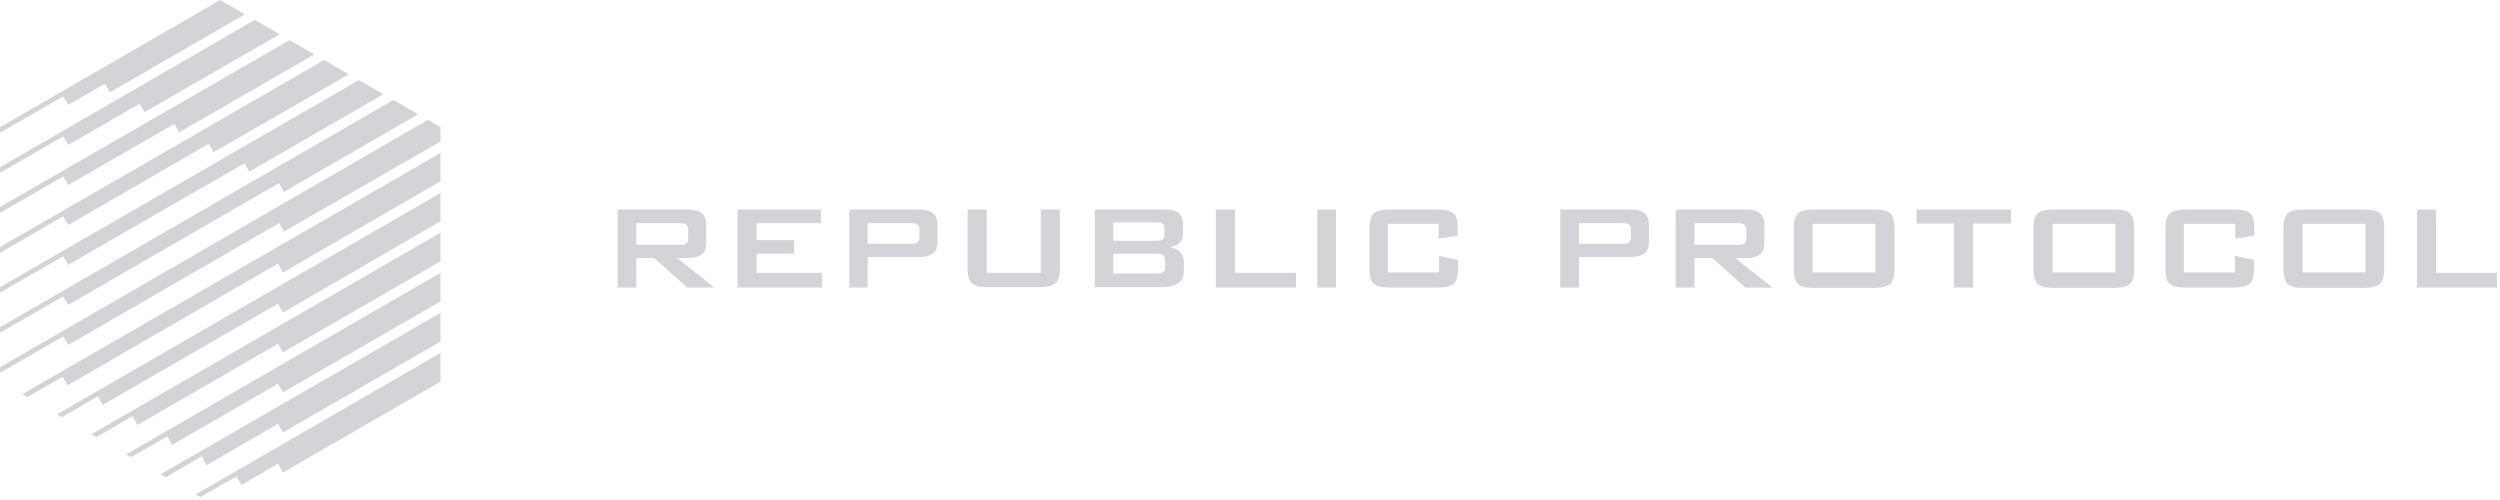
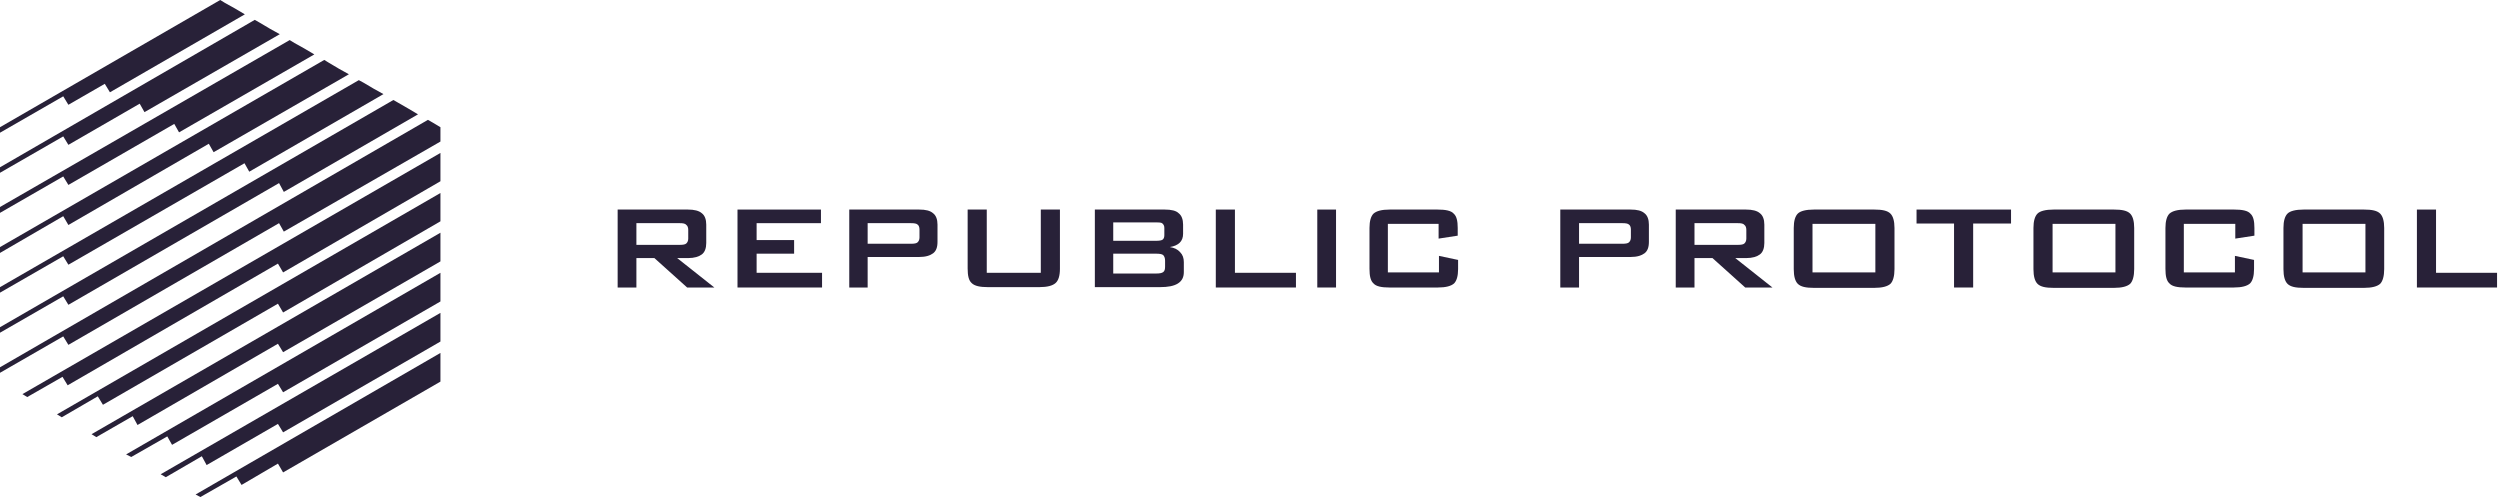
<svg xmlns="http://www.w3.org/2000/svg" width="220px" height="44px" viewBox="0 0 220 44" version="1.1">
  <g id="Designs" stroke="none" stroke-width="1" fill="none" fill-rule="evenodd">
-     <g id="Home" transform="translate(-610, -4064)" fill="#D4D3D7">
+     <g id="Home" transform="translate(-610, -4064)" fill="#282138">
      <g id="JOIN-THE-WBTC-COMMUNITY" transform="translate(0, 3815)">
        <g id="SECTION---JOIN-THE-WBTC-COMMUNITY" transform="translate(130, 85)">
          <g id="Logo-Compound-(grey)" transform="translate(480, 136)">
            <g id="Republic-Protocol-Logo" transform="translate(0, 28)">
              <g id="Group">
                <polygon id="Path" points="6.018 9.221 9.221 7.376 9.674 8.121 21.547 1.262 20.674 0.744 19.8 0.259 19.379 0 0 11.194 0 11.679 5.565 8.476" />
                <polygon id="Path" points="6.018 16.274 15.335 10.903 15.756 11.647 27.662 4.788 26.788 4.271 25.915 3.785 25.494 3.526 0 18.215 0 18.732 5.565 15.529" />
                <polygon id="Path" points="6.018 19.8 18.376 12.65 18.797 13.394 30.703 6.535 29.829 6.05 28.956 5.532 28.535 5.274 0 21.741 0 22.259 5.565 19.024" />
                <polygon id="Path" points="6.018 23.294 21.515 14.365 21.935 15.109 33.744 8.282 32.871 7.797 31.997 7.279 31.576 7.053 0 25.268 0 25.753 5.565 22.55" />
                <polygon id="Path" points="6.018 26.821 24.556 16.112 24.976 16.888 36.785 10.062 35.912 9.544 35.071 9.059 34.618 8.8 0 28.794 0 29.279 5.565 26.076" />
                <polygon id="Path" points="38.112 10.806 37.659 10.547 0 32.321 0 32.806 5.565 29.603 6.018 30.347 24.556 19.638 24.976 20.382 38.759 12.456 38.759 11.453 38.759 11.194" />
                <polygon id="Path" points="2.394 34.941 5.5 33.162 5.953 33.906 24.459 23.197 24.912 23.974 38.759 15.95 38.759 14.947 38.759 13.944 38.759 13.459 1.974 34.682" />
                <polyline id="Path" points="24.459 26.724 24.912 27.5 38.759 19.476 38.759 18.474 38.759 17.471 38.759 16.985 5.015 36.462 5.435 36.721 8.606 34.876 9.059 35.621" />
                <polygon id="Path" points="8.476 38.468 11.679 36.624 12.1 37.4 24.459 30.25 24.912 30.994 38.759 23.003 38.759 22 38.759 20.997 38.759 20.479 8.056 38.209" />
                <polygon id="Path" points="11.55 40.215 14.721 38.403 15.141 39.147 24.459 33.776 24.912 34.521 38.759 26.529 38.759 25.526 38.759 24.524 38.759 24.006 11.097 39.988" />
                <polygon id="Path" points="14.138 41.735 14.591 41.994 17.762 40.15 18.182 40.926 24.459 37.303 24.912 38.047 38.759 30.056 38.759 29.053 38.759 28.018 38.759 27.532" />
                <polygon id="Path" points="17.632 43.741 20.803 41.929 21.256 42.674 24.459 40.797 24.912 41.574 38.759 33.582 38.759 32.547 38.759 31.544 38.759 31.059 17.212 43.515" />
                <polygon id="Path" points="24.621 3.009 23.747 2.524 23.747 2.524 22.874 2.006 22.421 1.747 0 14.721 0 15.206 5.565 12.003 6.018 12.747 12.294 9.124 12.715 9.868" />
              </g>
              <g id="Group" transform="translate(54.35294, 18.44118)">
                <path d="M0,6.859 L0,0 L6.179,0 C6.729,0 7.15,0.097 7.409,0.324 C7.668,0.518 7.797,0.874 7.797,1.326 L7.797,2.944 C7.797,3.397 7.668,3.753 7.409,3.947 C7.15,4.141 6.762,4.271 6.179,4.271 L5.241,4.271 L8.509,6.859 L6.115,6.859 L3.235,4.271 L1.65,4.271 L1.65,6.859 L0,6.859 Z M5.468,1.197 L1.65,1.197 L1.65,3.106 L5.468,3.106 C5.759,3.106 5.953,3.074 6.05,2.976 C6.147,2.879 6.212,2.75 6.212,2.556 L6.212,1.779 C6.212,1.585 6.147,1.424 6.05,1.359 C5.953,1.229 5.759,1.197 5.468,1.197 Z" id="Shape" fill-rule="nonzero" />
                <polygon id="Path" points="10.547 6.859 10.547 0 17.891 0 17.891 1.197 12.229 1.197 12.229 2.685 15.529 2.685 15.529 3.882 12.229 3.882 12.229 5.565 17.988 5.565 17.988 6.859" />
                <path d="M20.382,6.859 L20.382,0 L26.529,0 C27.112,0 27.5,0.097 27.759,0.324 C28.018,0.518 28.147,0.874 28.147,1.326 L28.147,2.847 C28.147,3.332 28.018,3.656 27.759,3.85 C27.5,4.044 27.112,4.174 26.529,4.174 L22,4.174 L22,6.859 L20.382,6.859 Z M25.818,1.197 L22,1.197 L22,3.009 L25.818,3.009 C26.109,3.009 26.303,2.976 26.4,2.879 C26.497,2.782 26.562,2.653 26.562,2.459 L26.562,1.747 C26.562,1.553 26.497,1.391 26.4,1.326 C26.303,1.229 26.109,1.197 25.818,1.197 Z" id="Shape" fill-rule="nonzero" />
                <path d="M32.482,0 L32.482,5.565 L37.238,5.565 L37.238,0 L38.921,0 L38.921,5.209 C38.921,5.824 38.791,6.244 38.532,6.471 C38.274,6.697 37.821,6.826 37.109,6.826 L32.579,6.826 C31.9,6.826 31.415,6.729 31.156,6.471 C30.897,6.244 30.8,5.824 30.8,5.176 L30.8,0 L32.482,0 Z" id="Path" />
                <path d="M41.994,6.859 L41.994,0 L48.141,0 C48.724,0 49.144,0.097 49.371,0.324 C49.629,0.518 49.759,0.874 49.759,1.326 L49.759,2.135 C49.759,2.459 49.662,2.718 49.468,2.912 C49.274,3.106 48.982,3.235 48.594,3.3 C48.982,3.365 49.274,3.494 49.5,3.753 C49.726,3.979 49.824,4.271 49.824,4.626 L49.824,5.5 C49.824,5.953 49.662,6.276 49.306,6.503 C48.95,6.729 48.432,6.826 47.721,6.826 L41.994,6.826 L41.994,6.859 Z M47.365,1.132 L43.612,1.132 L43.612,2.75 L47.365,2.75 C47.656,2.75 47.85,2.718 47.947,2.653 C48.044,2.588 48.109,2.459 48.109,2.265 L48.109,1.618 C48.109,1.424 48.044,1.326 47.947,1.229 C47.85,1.132 47.656,1.132 47.365,1.132 Z M47.365,3.882 L43.612,3.882 L43.612,5.629 L47.365,5.629 C47.688,5.629 47.882,5.597 48.012,5.5 C48.141,5.403 48.174,5.241 48.174,5.015 L48.174,4.497 C48.174,4.271 48.109,4.109 48.012,4.012 C47.915,3.915 47.688,3.882 47.365,3.882 Z" id="Shape" fill-rule="nonzero" />
                <polygon id="Path" points="52.638 6.859 52.638 0 54.321 0 54.321 5.565 59.691 5.565 59.691 6.859" />
                <polygon id="Path" points="61.568 6.859 61.568 0 63.218 0 63.218 6.859" />
                <path d="M72.276,1.262 L67.779,1.262 L67.779,5.532 L72.276,5.532 L72.276,4.076 L73.959,4.432 L73.959,5.241 C73.959,5.856 73.829,6.276 73.603,6.503 C73.344,6.729 72.891,6.859 72.179,6.859 L67.909,6.859 C67.229,6.859 66.744,6.762 66.518,6.503 C66.259,6.276 66.162,5.856 66.162,5.209 L66.162,1.618 C66.162,1.003 66.291,0.582 66.518,0.356 C66.776,0.129 67.229,0 67.941,0 L72.147,0 C72.859,0 73.344,0.097 73.571,0.356 C73.829,0.582 73.926,1.003 73.926,1.618 L73.926,2.297 L72.244,2.556 L72.244,1.262 L72.276,1.262 Z" id="Path" />
                <path d="M82.953,6.859 L82.953,0 L89.132,0 C89.715,0 90.103,0.097 90.362,0.324 C90.621,0.518 90.75,0.874 90.75,1.326 L90.75,2.847 C90.75,3.332 90.621,3.656 90.362,3.85 C90.103,4.044 89.715,4.174 89.132,4.174 L84.603,4.174 L84.603,6.859 L82.953,6.859 Z M88.421,1.197 L84.603,1.197 L84.603,3.009 L88.421,3.009 C88.712,3.009 88.906,2.976 89.003,2.879 C89.1,2.782 89.165,2.653 89.165,2.459 L89.165,1.747 C89.165,1.553 89.1,1.391 89.003,1.326 C88.906,1.229 88.712,1.197 88.421,1.197 Z" id="Shape" fill-rule="nonzero" />
                <path d="M93.112,6.859 L93.112,0 L99.291,0 C99.841,0 100.262,0.097 100.521,0.324 C100.779,0.518 100.909,0.874 100.909,1.326 L100.909,2.944 C100.909,3.397 100.779,3.753 100.521,3.947 C100.262,4.141 99.874,4.271 99.291,4.271 L98.353,4.271 L101.621,6.859 L99.226,6.859 L96.347,4.271 L94.762,4.271 L94.762,6.859 L93.112,6.859 Z M98.579,1.197 L94.762,1.197 L94.762,3.106 L98.579,3.106 C98.871,3.106 99.065,3.074 99.162,2.976 C99.259,2.879 99.324,2.75 99.324,2.556 L99.324,1.779 C99.324,1.585 99.259,1.424 99.162,1.359 C99.065,1.229 98.871,1.197 98.579,1.197 Z" id="Shape" fill-rule="nonzero" />
                <path d="M103.497,1.618 C103.497,1.003 103.626,0.582 103.853,0.356 C104.079,0.129 104.565,0 105.276,0 L110.582,0 C111.294,0 111.747,0.097 112.006,0.356 C112.232,0.582 112.362,1.003 112.362,1.618 L112.362,5.241 C112.362,5.856 112.232,6.309 112.006,6.535 C111.747,6.762 111.294,6.891 110.582,6.891 L105.276,6.891 C104.565,6.891 104.112,6.794 103.853,6.535 C103.626,6.309 103.497,5.888 103.497,5.241 L103.497,1.618 Z M105.147,5.532 L110.679,5.532 L110.679,1.262 L105.147,1.262 L105.147,5.532 Z" id="Shape" fill-rule="nonzero" />
                <polygon id="Path" points="119.285 1.229 119.285 6.859 117.603 6.859 117.603 1.229 114.303 1.229 114.303 0 122.618 0 122.618 1.229" />
                <path d="M124.591,1.618 C124.591,1.003 124.721,0.582 124.947,0.356 C125.174,0.129 125.659,0 126.371,0 L131.676,0 C132.388,0 132.841,0.097 133.1,0.356 C133.326,0.582 133.456,1.003 133.456,1.618 L133.456,5.241 C133.456,5.856 133.326,6.309 133.1,6.535 C132.841,6.762 132.388,6.891 131.676,6.891 L126.371,6.891 C125.659,6.891 125.206,6.794 124.947,6.535 C124.721,6.309 124.591,5.888 124.591,5.241 L124.591,1.618 Z M126.274,5.532 L131.806,5.532 L131.806,1.262 L126.274,1.262 L126.274,5.532 Z" id="Shape" fill-rule="nonzero" />
                <path d="M142.321,1.262 L137.824,1.262 L137.824,5.532 L142.321,5.532 L142.321,4.076 L144.003,4.432 L144.003,5.241 C144.003,5.856 143.874,6.276 143.647,6.503 C143.388,6.729 142.935,6.859 142.224,6.859 L137.953,6.859 C137.274,6.859 136.788,6.762 136.562,6.503 C136.303,6.276 136.206,5.856 136.206,5.209 L136.206,1.618 C136.206,1.003 136.335,0.582 136.562,0.356 C136.821,0.129 137.274,0 137.985,0 L142.256,0 C142.968,0 143.453,0.097 143.679,0.356 C143.938,0.582 144.035,1.003 144.035,1.618 L144.035,2.297 L142.353,2.556 L142.353,1.262 L142.321,1.262 Z" id="Path" />
                <path d="M146.591,1.618 C146.591,1.003 146.721,0.582 146.947,0.356 C147.174,0.129 147.659,0 148.371,0 L153.676,0 C154.388,0 154.841,0.097 155.1,0.356 C155.326,0.582 155.456,1.003 155.456,1.618 L155.456,5.241 C155.456,5.856 155.326,6.309 155.1,6.535 C154.841,6.762 154.388,6.891 153.676,6.891 L148.371,6.891 C147.659,6.891 147.206,6.794 146.947,6.535 C146.721,6.309 146.591,5.888 146.591,5.241 L146.591,1.618 Z M148.274,5.532 L153.806,5.532 L153.806,1.262 L148.274,1.262 L148.274,5.532 Z" id="Shape" fill-rule="nonzero" />
                <polygon id="Path" points="158.335 6.859 158.335 0 160.018 0 160.018 5.565 165.388 5.565 165.388 6.859" />
              </g>
            </g>
          </g>
        </g>
      </g>
    </g>
  </g>
</svg>
